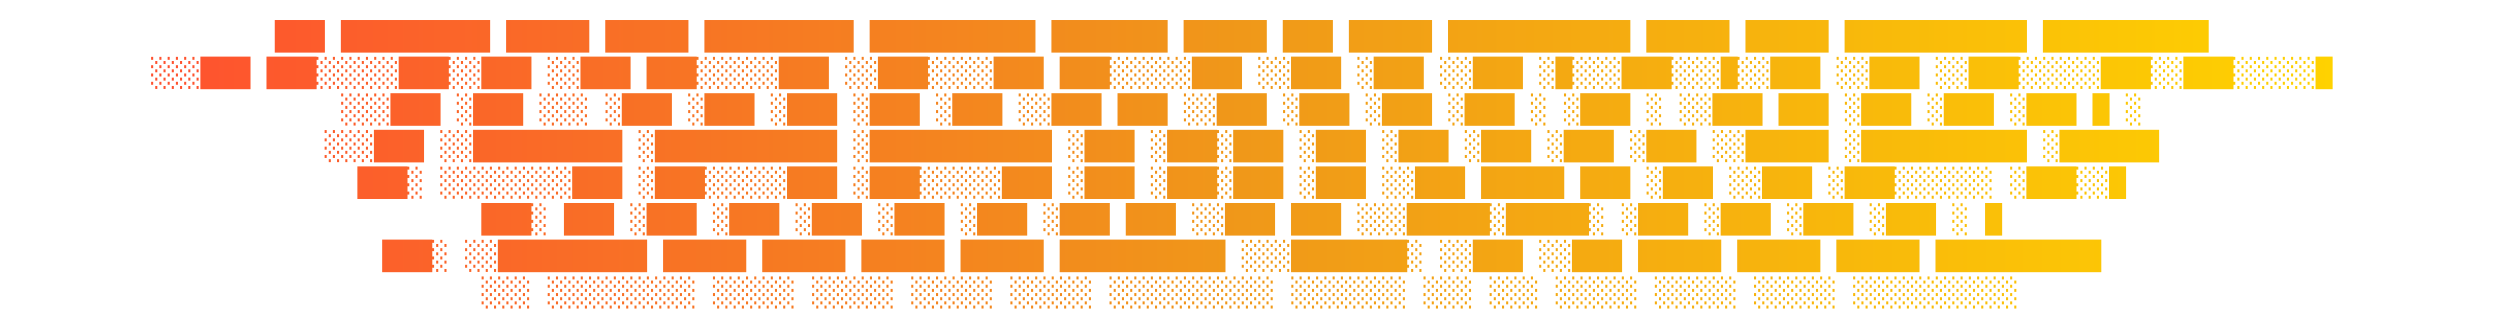
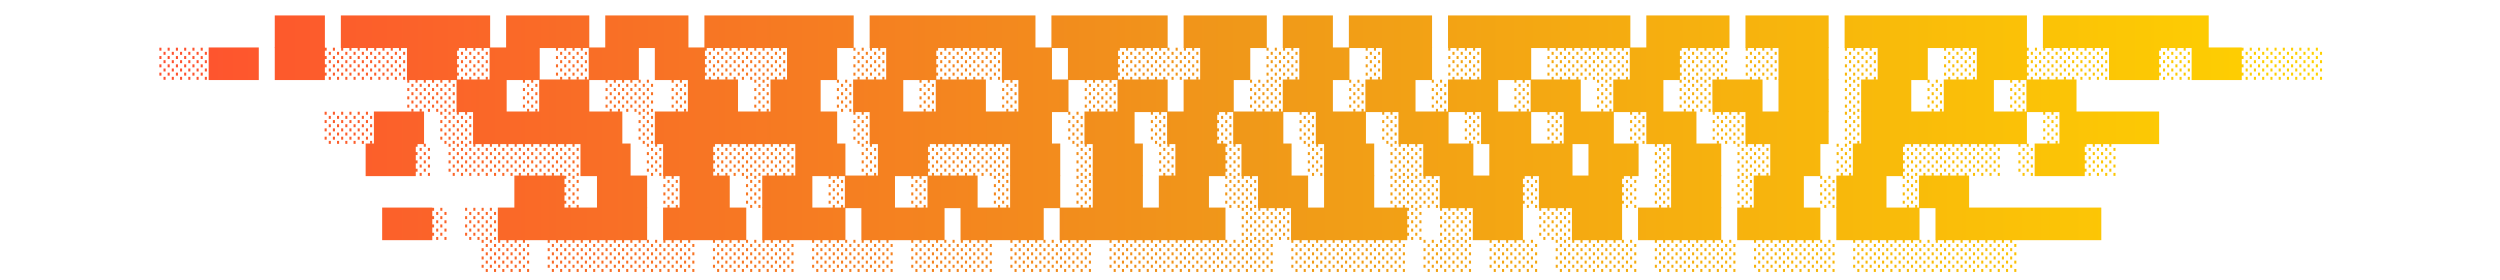
- <svg xmlns="http://www.w3.org/2000/svg" width="1093" height="138" viewBox="0 0 1093 138">
+ <svg xmlns="http://www.w3.org/2000/svg" width="1093" height="122" viewBox="0 0 1093 122">
  <defs>
    <linearGradient id="grad" x1="0%" y1="0%" x2="100%" y2="0%">
      <stop offset="0%" stop-color="#ff512f" />
      <stop offset="50%" stop-color="#f09819" />
      <stop offset="100%" stop-color="#ffd200" />
    </linearGradient>
  </defs>
  <style>
    .ascii {
      font-family: ui-monospace, 'Cascadia Code', 'Source Code Pro', Menlo, Consolas, monospace;
      font-size: 12px;
      fill: url(#grad);
      white-space: pre;
    }
  </style>
  <text x="50%" text-anchor="middle" class="ascii">
-     <tspan x="50%" y="20"> ███           █████████  █████   █████   █████████   ██████████      ███████    █████   ███   █████ ███████████ █████ █████ ███████████  ██████████</tspan>
-     <tspan x="50%" y="36">░░░███        ███░░░░░███░░███   ░░███   ███░░░░░███ ░░███░░░░███   ███░░░░░███ ░░███   ░███  ░░███ ░█░░░███░░░█░░███ ░░███ ░░███░░░░░███░░███░░░░░█</tspan>
-     <tspan x="50%" y="52">  ░░░███     ░███    ░░░  ░███    ░███  ░███    ░███  ░███   ░░███ ███     ░░███ ░███   ░███   ░███ ░   ░███  ░  ░░███ ███   ░███    ░███ ░███  █ ░ </tspan>
-     <tspan x="50%" y="68">    ░░░███   ░░█████████  ░███████████  ░███████████  ░███    ░███░███      ░███ ░███   ░███   ░███     ░███      ░░█████    ░██████████  ░██████   </tspan>
-     <tspan x="50%" y="84">     ███░     ░░░░░░░░███ ░███░░░░░███  ░███░░░░░███  ░███    ░███░███      ░███ ░░███  █████  ███      ░███       ░░███     ░███░░░░░░   ░███░░█   </tspan>
-     <tspan x="50%" y="100">   ███░       ███    ░███ ░███    ░███  ░███    ░███  ░███    ███ ░░███     ███   ░░░█████░█████░       ░███        ░███     ░███         ░███ ░   █</tspan>
-     <tspan x="50%" y="116"> ███░        ░░█████████  █████   █████ █████   █████ ██████████   ░░░███████░      ░░███ ░░███         █████       █████    █████        ██████████</tspan>
-     <tspan x="50%" y="132">░░░           ░░░░░░░░░  ░░░░░   ░░░░░ ░░░░░   ░░░░░ ░░░░░░░░░░      ░░░░░░░         ░░░   ░░░         ░░░░░       ░░░░░    ░░░░░        ░░░░░░░░░░ </tspan>
+     <tspan x="50%" y="18"> ███           █████████  █████   █████   █████████   ██████████      ███████    █████   ███   █████ ███████████ █████ █████ ███████████  ██████████</tspan>
+     <tspan x="50%" y="32">░░░███        ███░░░░░███░░███   ░░███   ███░░░░░███ ░░███░░░░███   ███░░░░░███ ░░███   ░███  ░░███ ░░░░░███░░░ ░░███ ░░███ ░░███░░░░░███░░███░░░░░ </tspan>
+     <tspan x="50%" y="46">  ░░░███     ░███    ░░░  ░███    ░███  ░███    ░███  ░███   ░░███ ███     ░░███ ░███   ░███   ░███     ░███     ░░███ ███   ░███    ░███ ░███      </tspan>
+     <tspan x="50%" y="60">    ░░░███   ░░█████████  ░███████████  ░███████████  ░███    ░███░███      ░███ ░███   ░███   ░███     ░███      ░░█████    ░██████████  ░██████   </tspan>
+     <tspan x="50%" y="74">     ███░     ░░░░░░░░███ ░███░░░░░███  ░███░░░░░███  ░███    ░███░███      ░███ ░░███  █████  ███      ░███       ░░███     ░███░░░░░░   ░███░░    </tspan>
+     <tspan x="50%" y="88">   ███░       ███    ░███ ░███    ░███  ░███    ░███  ░███    ███ ░░███     ███   ░░░█████░█████░       ░███        ░███     ░███         ░███      </tspan>
+     <tspan x="50%" y="102"> ███░        ░░█████████  █████   █████ █████   █████ ██████████   ░░░███████░      ░░███ ░░███         █████       █████    █████        ██████████</tspan>
+     <tspan x="50%" y="116">░░░           ░░░░░░░░░  ░░░░░   ░░░░░ ░░░░░   ░░░░░ ░░░░░░░░░░      ░░░░░░░         ░░░   ░░░         ░░░░░       ░░░░░    ░░░░░        ░░░░░░░░░░ </tspan>
  </text>
</svg>
